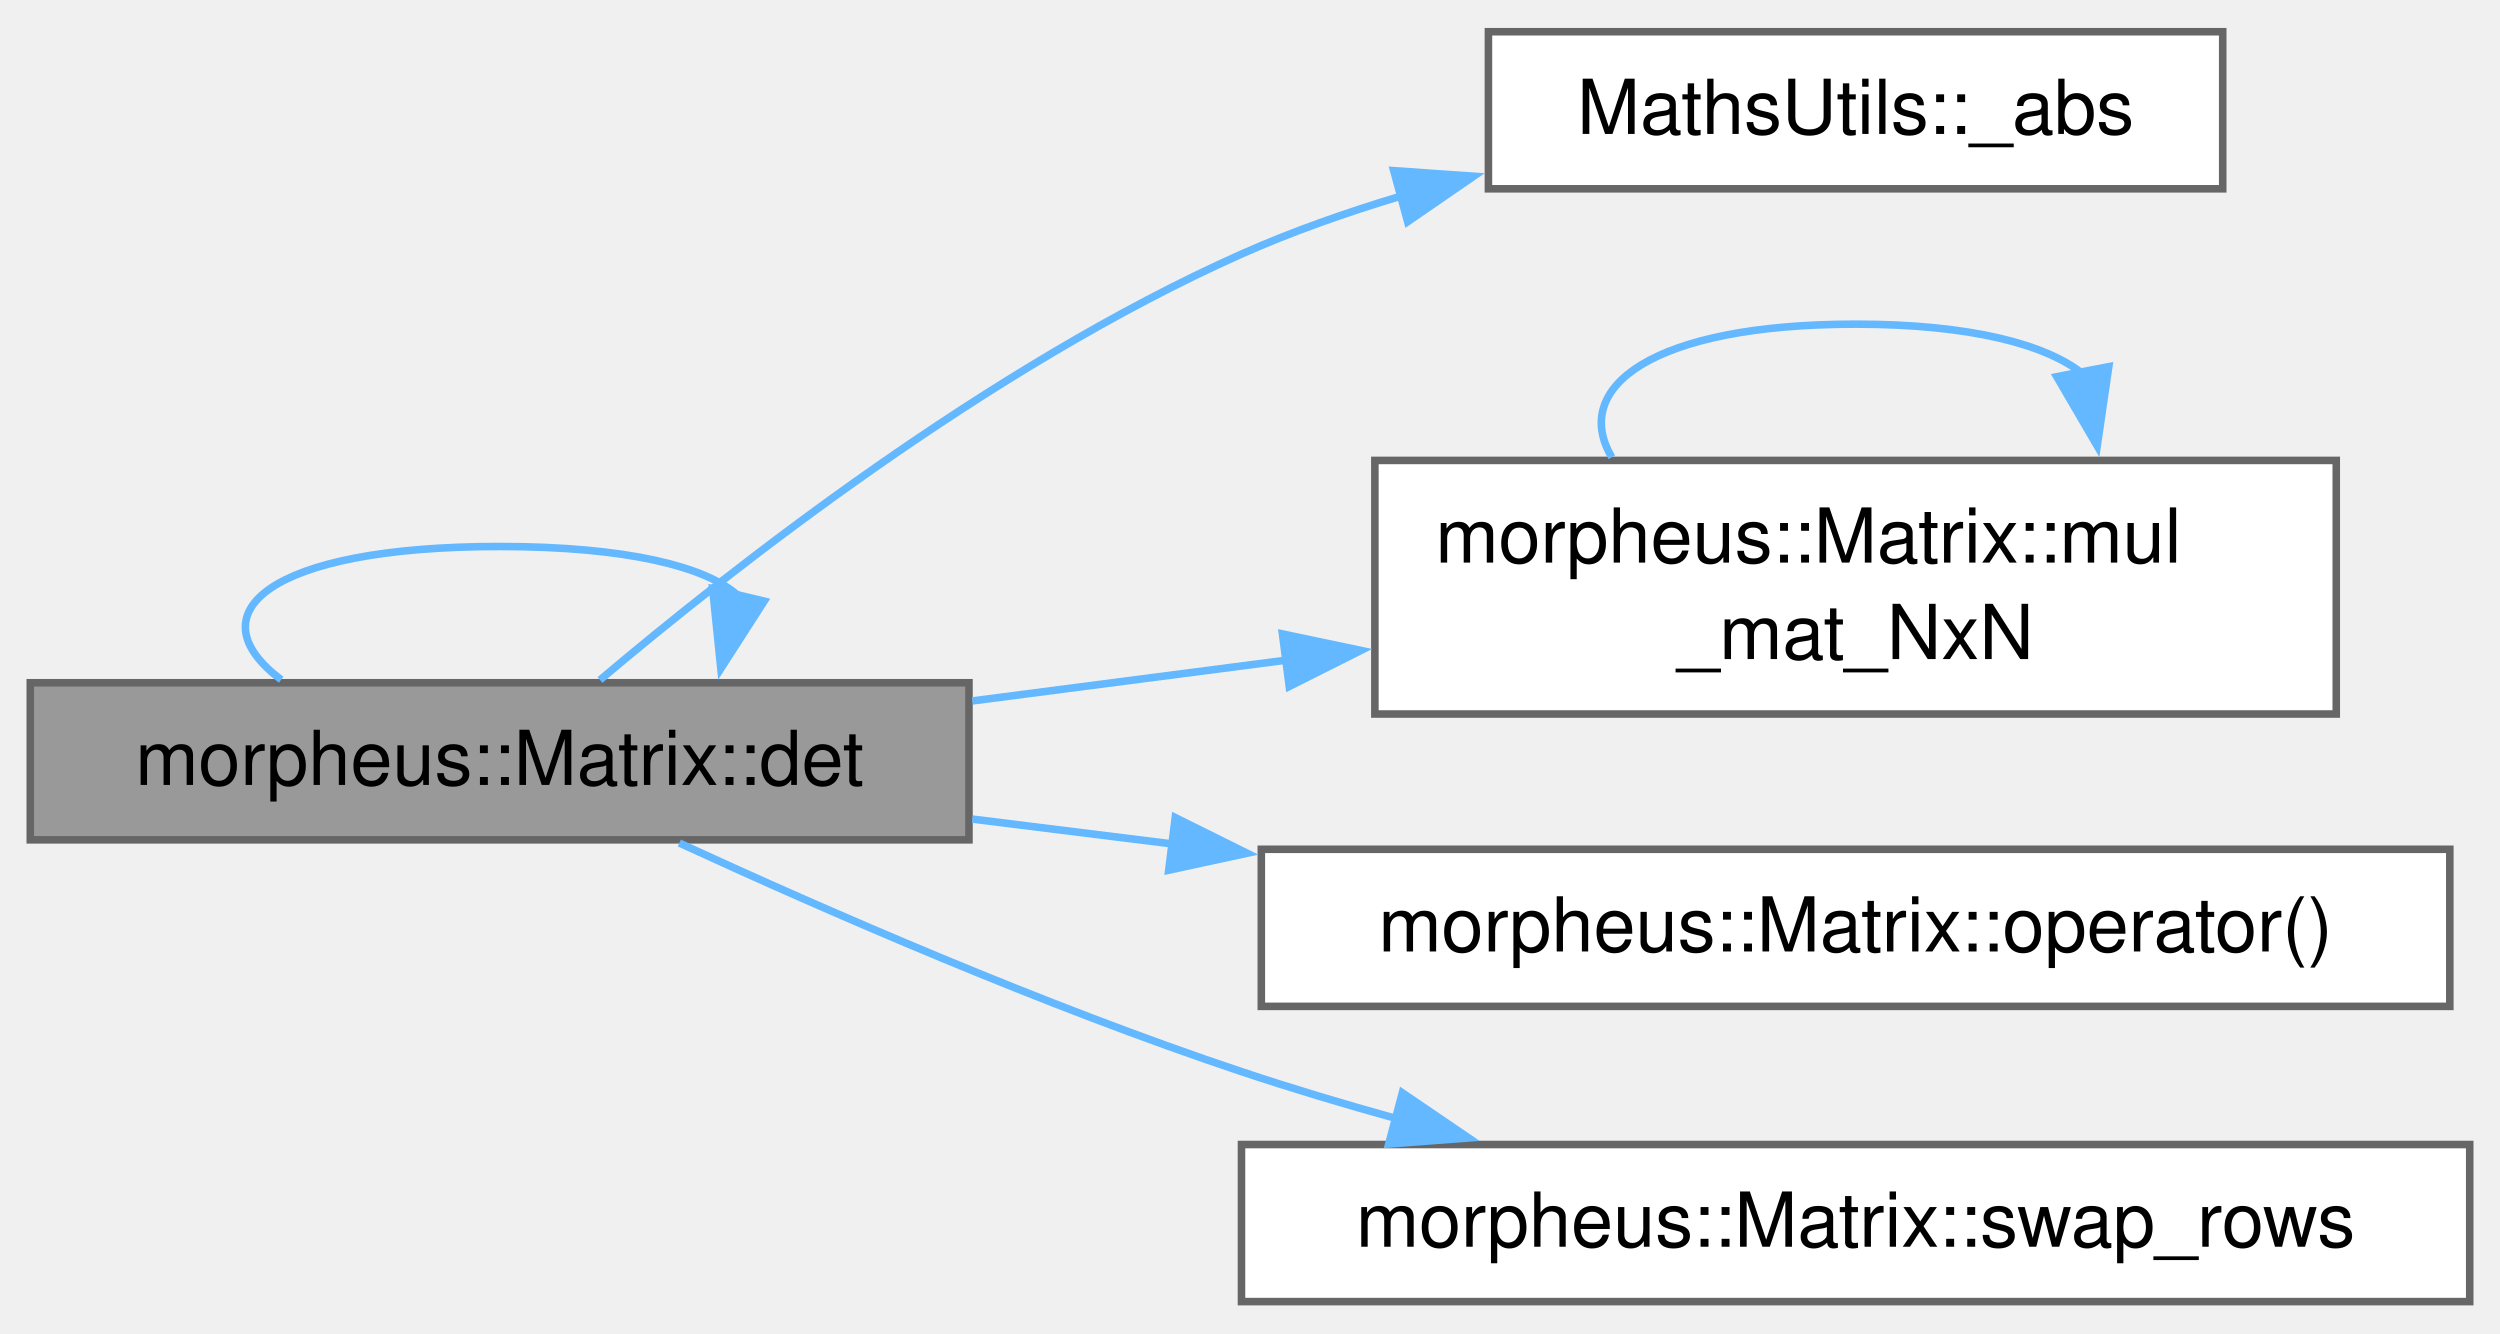
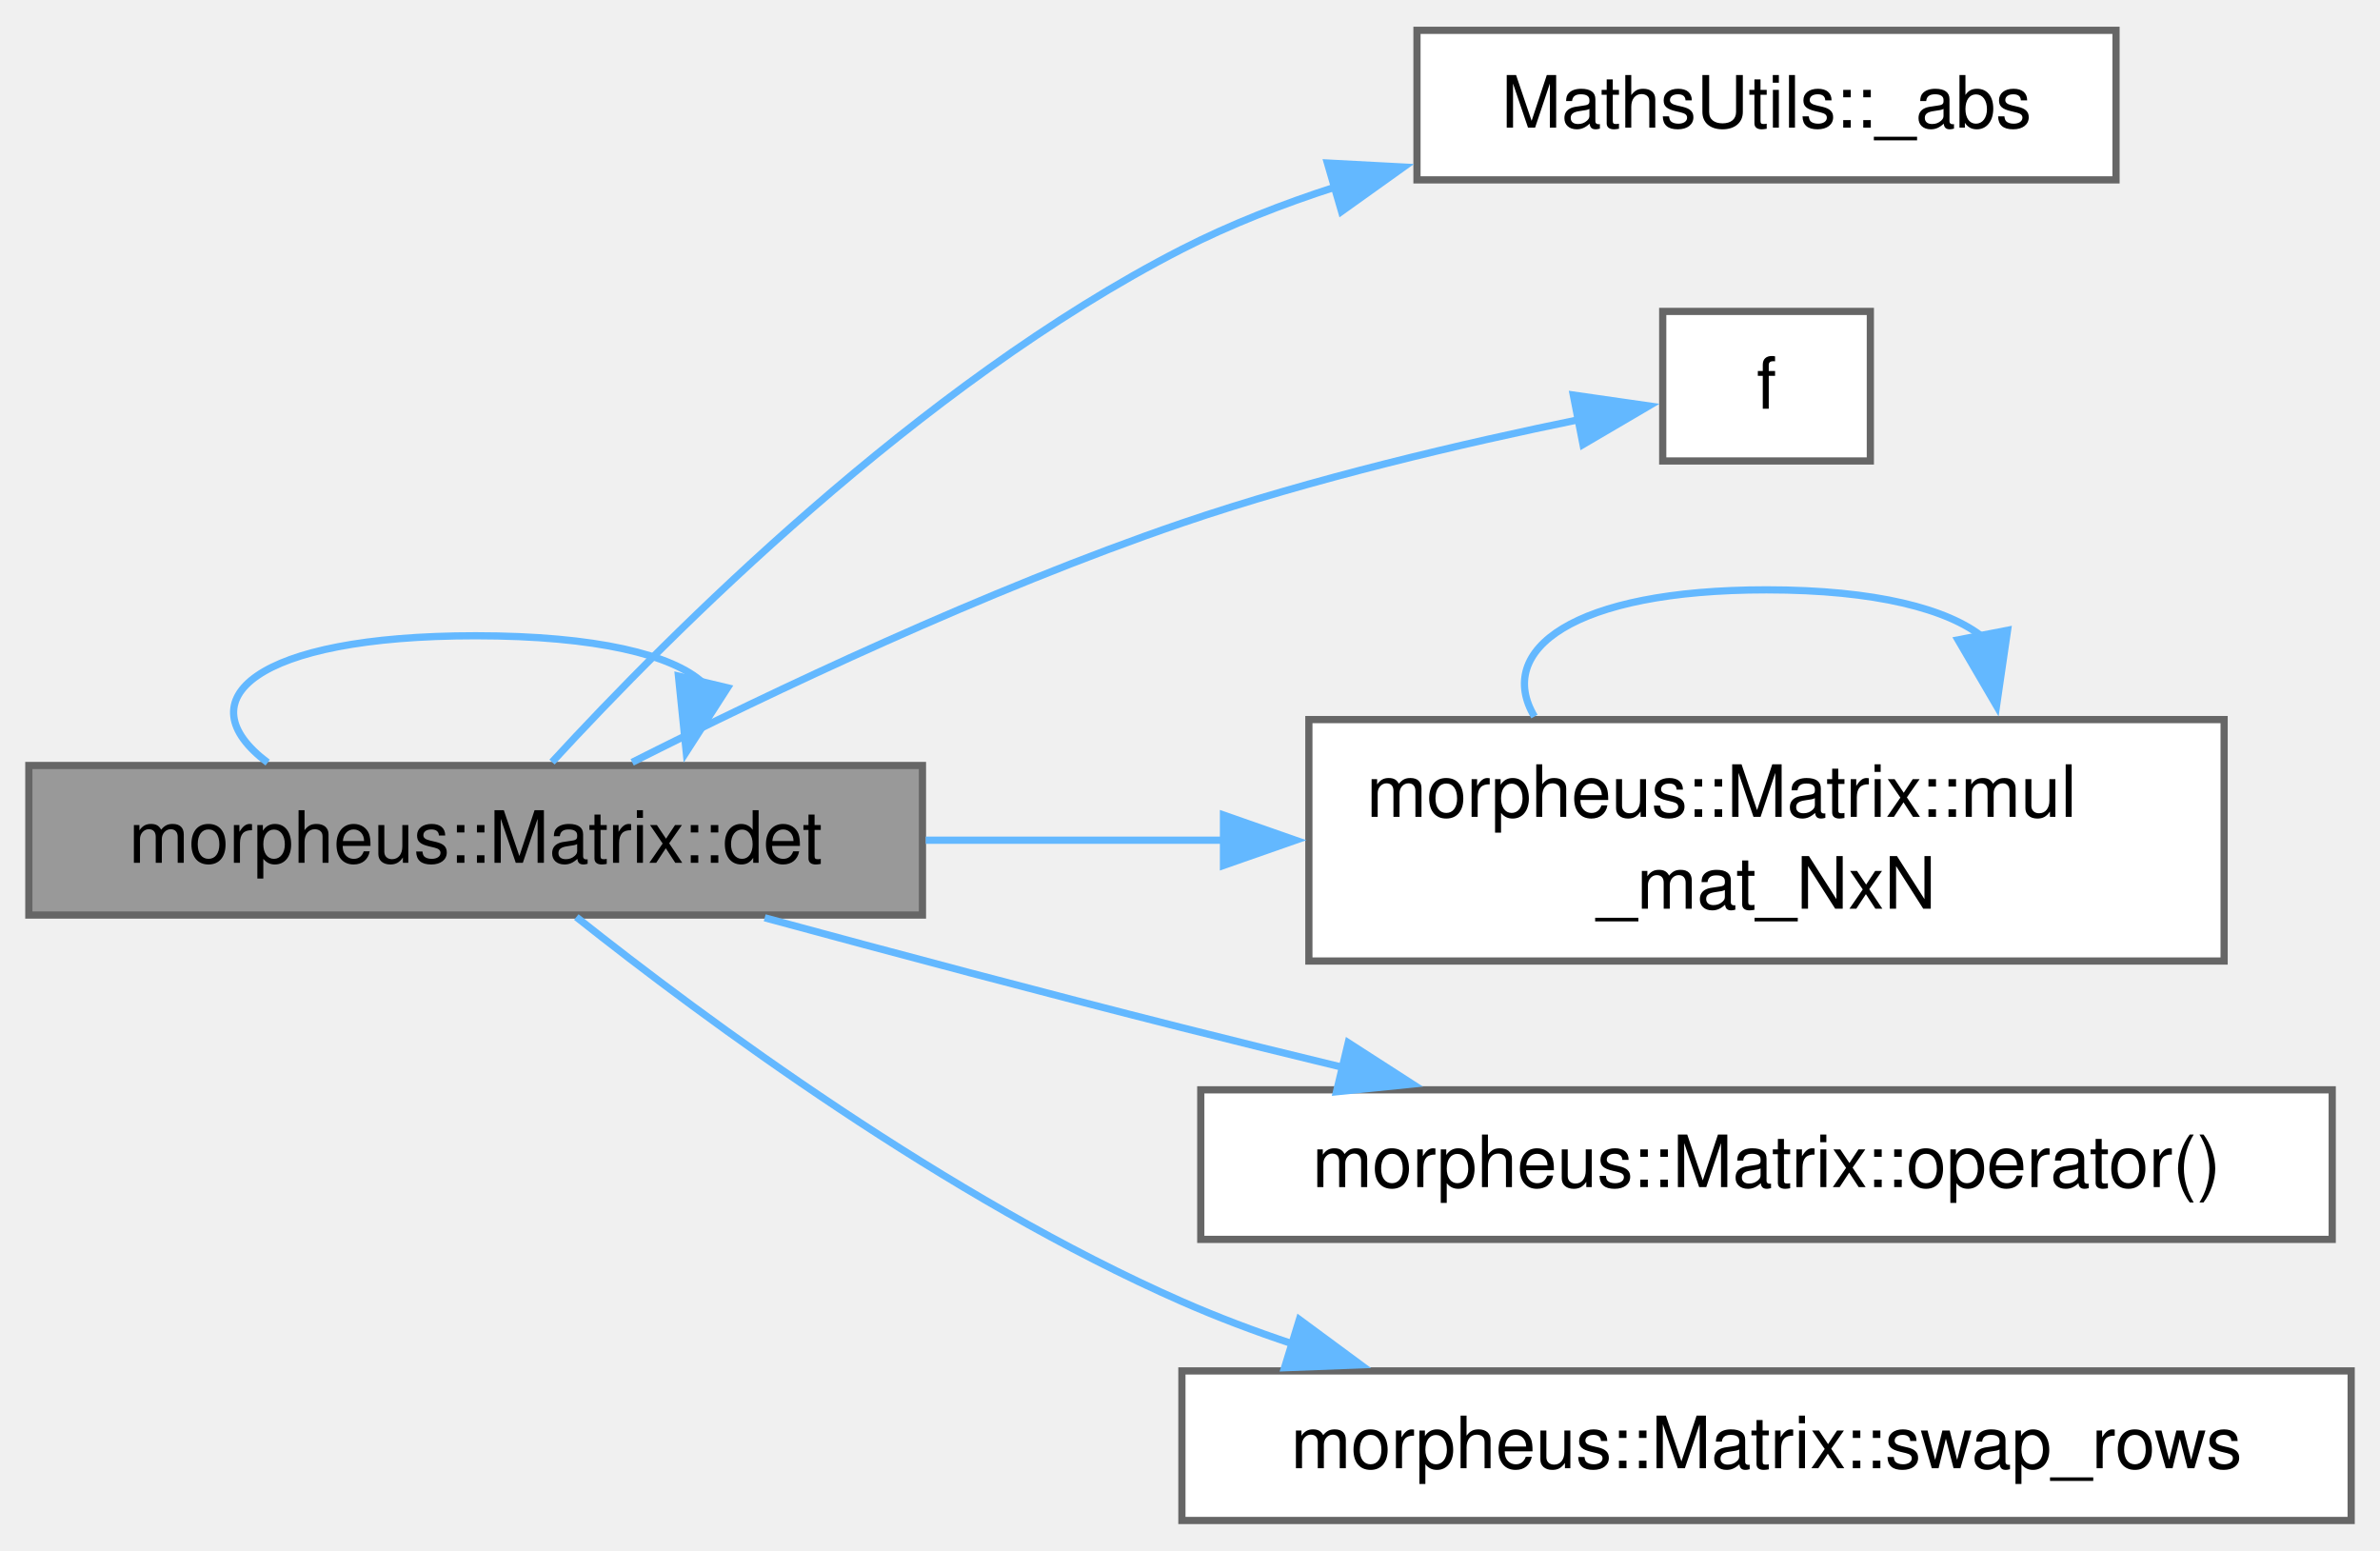
- <svg xmlns="http://www.w3.org/2000/svg" xmlns:xlink="http://www.w3.org/1999/xlink" width="330pt" height="176pt" viewBox="0.00 0.00 330.25 175.75">
-   <g id="graph0" class="graph" transform="scale(1 1) rotate(0) translate(4 171.75)">
+ <svg xmlns="http://www.w3.org/2000/svg" xmlns:xlink="http://www.w3.org/1999/xlink" width="330pt" height="215pt" viewBox="0.00 0.00 330.25 214.75">
+   <g id="graph0" class="graph" transform="scale(1 1) rotate(0) translate(4 210.75)">
    <g id="Node000001" class="node">
      <g id="a_Node000001">
        <a xlink:title="Compute the determinant using Gaussian elimination.">
-           <polygon fill="#999999" stroke="#666666" points="124,-81.75 0,-81.75 0,-61 124,-61 124,-81.75" />
-           <text text-anchor="middle" x="62" y="-68.25" font-family="Helvetica,sans-Serif" font-size="10.00">morpheus::Matrix::det</text>
+           <polygon fill="#999999" stroke="#666666" points="124,-104.75 0,-104.75 0,-84 124,-84 124,-104.75" />
+           <text text-anchor="middle" x="62" y="-91.25" font-family="Helvetica,sans-Serif" font-size="10.00">morpheus::Matrix::det</text>
        </a>
      </g>
    </g>
    <g id="edge2_Node000001_Node000001" class="edge">
      <g id="a_edge2_Node000001_Node000001">
        <a xlink:title=" ">
-           <path fill="none" stroke="#63b8ff" d="M33.14,-82.15C21.59,-90.81 31.21,-99.75 62,-99.75 78.84,-99.75 89.34,-97.08 93.52,-93.24" />
-           <polygon fill="#63b8ff" stroke="#63b8ff" points="96.95,-92.53 91.22,-83.62 90.14,-94.16 96.95,-92.53" />
+           <path fill="none" stroke="#63b8ff" d="M33.14,-105.15C21.59,-113.81 31.21,-122.75 62,-122.75 78.84,-122.75 89.34,-120.08 93.52,-116.24" />
+           <polygon fill="#63b8ff" stroke="#63b8ff" points="96.95,-115.53 91.22,-106.62 90.14,-117.16 96.95,-115.53" />
        </a>
      </g>
    </g>
    <g id="Node000002" class="node">
      <g id="a_Node000002">
        <a xlink:href="classMathsUtils.html#aef7c171225ec5072076aa1bc0182cc02" target="_top" xlink:title=" ">
-           <polygon fill="white" stroke="#666666" points="289.62,-167.75 192.62,-167.75 192.62,-147 289.62,-147 289.62,-167.75" />
-           <text text-anchor="middle" x="241.12" y="-154.25" font-family="Helvetica,sans-Serif" font-size="10.00">MathsUtils::_abs</text>
+           <polygon fill="white" stroke="#666666" points="289.62,-206.75 192.62,-206.75 192.62,-186 289.62,-186 289.62,-206.75" />
+           <text text-anchor="middle" x="241.12" y="-193.25" font-family="Helvetica,sans-Serif" font-size="10.00">MathsUtils::_abs</text>
        </a>
      </g>
    </g>
    <g id="edge1_Node000001_Node000002" class="edge">
      <g id="a_edge1_Node000001_Node000002">
        <a xlink:title=" ">
-           <path fill="none" stroke="#63b8ff" d="M75.26,-82.12C92.82,-96.96 126.72,-123.56 160,-138.38 166.68,-141.35 173.89,-143.89 181.14,-146.06" />
-           <polygon fill="#63b8ff" stroke="#63b8ff" points="180.11,-149.4 190.68,-148.66 181.95,-142.65 180.11,-149.4" />
+           <path fill="none" stroke="#63b8ff" d="M72.6,-105.22C88.83,-122.87 123.49,-157.68 160,-176.38 166.69,-179.8 174,-182.66 181.39,-185.04" />
+           <polygon fill="#63b8ff" stroke="#63b8ff" points="180.19,-188.34 190.77,-187.78 182.15,-181.62 180.19,-188.34" />
        </a>
      </g>
    </g>
    <g id="Node000003" class="node">
      <g id="a_Node000003">
+         <a xlink:href="test_8cpp.html#ac98b56079897338f0f7e64c44ef890cc" target="_top" xlink:title=" ">
+           <polygon fill="white" stroke="#666666" points="255.53,-167.75 226.72,-167.75 226.72,-147 255.53,-147 255.53,-167.75" />
+           <text text-anchor="middle" x="241.12" y="-154.25" font-family="Helvetica,sans-Serif" font-size="10.00">f</text>
+         </a>
+       </g>
+     </g>
+     <g id="edge3_Node000001_Node000003" class="edge">
+       <g id="a_edge3_Node000001_Node000003">
+         <a xlink:title=" ">
+           <path fill="none" stroke="#63b8ff" d="M83.72,-105.19C103.04,-114.93 132.88,-129.11 160,-138.38 178.11,-144.56 199.19,-149.48 215.18,-152.75" />
+           <polygon fill="#63b8ff" stroke="#63b8ff" points="214.31,-156.15 224.8,-154.64 215.66,-149.28 214.31,-156.15" />
+         </a>
+       </g>
+     </g>
+     <g id="Node000004" class="node">
+       <g id="a_Node000004">
        <a xlink:href="classmorpheus_1_1Matrix.html#ac23f5528f6fa1f5501c67e785d4cdf6d" target="_top" xlink:title="Specialized fast multiplication for fixed-size square matrices (supports N = 4, 8,...">
          <polygon fill="white" stroke="#666666" points="304.62,-111.12 177.62,-111.12 177.62,-77.62 304.62,-77.62 304.62,-111.12" />
          <text text-anchor="start" x="185.62" y="-97.62" font-family="Helvetica,sans-Serif" font-size="10.00">morpheus::Matrix::mul</text>
          <text text-anchor="middle" x="241.12" y="-84.88" font-family="Helvetica,sans-Serif" font-size="10.00">_mat_NxN</text>
        </a>
      </g>
    </g>
-     <g id="edge3_Node000001_Node000003" class="edge">
-       <g id="a_edge3_Node000001_Node000003">
+     <g id="edge4_Node000001_Node000004" class="edge">
+       <g id="a_edge4_Node000001_Node000004">
        <a xlink:title=" ">
-           <path fill="none" stroke="#63b8ff" d="M124.45,-79.35C137.93,-81.11 152.34,-82.98 166.26,-84.78" />
-           <polygon fill="#63b8ff" stroke="#63b8ff" points="165.41,-88.2 175.78,-86.02 166.31,-81.26 165.41,-88.2" />
+           <path fill="none" stroke="#63b8ff" d="M124.45,-94.38C137.8,-94.38 152.06,-94.38 165.84,-94.38" />
+           <polygon fill="#63b8ff" stroke="#63b8ff" points="165.77,-97.88 175.77,-94.38 165.77,-90.88 165.77,-97.88" />
        </a>
      </g>
    </g>
-     <g id="Node000004" class="node">
-       <g id="a_Node000004">
+     <g id="Node000005" class="node">
+       <g id="a_Node000005">
        <a xlink:href="classmorpheus_1_1Matrix.html#ad522ddc1c4cd3037496211d01275168a" target="_top" xlink:title="Element access (mutable)">
          <polygon fill="white" stroke="#666666" points="319.62,-59.75 162.62,-59.75 162.62,-39 319.62,-39 319.62,-59.75" />
          <text text-anchor="middle" x="241.12" y="-46.25" font-family="Helvetica,sans-Serif" font-size="10.00">morpheus::Matrix::operator()</text>
        </a>
      </g>
    </g>
-     <g id="edge5_Node000001_Node000004" class="edge">
-       <g id="a_edge5_Node000001_Node000004">
+     <g id="edge6_Node000001_Node000005" class="edge">
+       <g id="a_edge6_Node000001_Node000005">
        <a xlink:title=" ">
-           <path fill="none" stroke="#63b8ff" d="M124.45,-63.74C133.02,-62.68 141.97,-61.57 150.92,-60.45" />
-           <polygon fill="#63b8ff" stroke="#63b8ff" points="151.25,-63.94 160.74,-59.23 150.39,-56.99 151.25,-63.94" />
+           <path fill="none" stroke="#63b8ff" d="M102.11,-83.62C119.76,-78.83 140.9,-73.2 160,-68.38 167.26,-66.54 174.91,-64.66 182.48,-62.83" />
+           <polygon fill="#63b8ff" stroke="#63b8ff" points="183.08,-66.29 191.99,-60.55 181.45,-59.48 183.08,-66.29" />
        </a>
      </g>
    </g>
-     <g id="Node000005" class="node">
-       <g id="a_Node000005">
+     <g id="Node000006" class="node">
+       <g id="a_Node000006">
        <a xlink:href="classmorpheus_1_1Matrix.html#a8b2dfeb08ff63446f08da77d15daa345" target="_top" xlink:title="Swap two rows of the matrix.">
          <polygon fill="white" stroke="#666666" points="322.25,-20.75 160,-20.75 160,0 322.25,0 322.25,-20.75" />
          <text text-anchor="middle" x="241.12" y="-7.25" font-family="Helvetica,sans-Serif" font-size="10.00">morpheus::Matrix::swap_rows</text>
        </a>
      </g>
    </g>
-     <g id="edge6_Node000001_Node000005" class="edge">
-       <g id="a_edge6_Node000001_Node000005">
+     <g id="edge7_Node000001_Node000006" class="edge">
+       <g id="a_edge7_Node000001_Node000006">
        <a xlink:title=" ">
-           <path fill="none" stroke="#63b8ff" d="M85.74,-60.58C105.16,-51.64 133.99,-39.06 160,-30.38 166.6,-28.17 173.59,-26.08 180.56,-24.15" />
-           <polygon fill="#63b8ff" stroke="#63b8ff" points="181.25,-27.58 190.01,-21.62 179.45,-20.82 181.25,-27.58" />
+           <path fill="none" stroke="#63b8ff" d="M75.97,-83.72C93.83,-69.55 127.49,-44.66 160,-30.38 164.91,-28.22 170.1,-26.26 175.37,-24.5" />
+           <polygon fill="#63b8ff" stroke="#63b8ff" points="176.3,-27.88 184.82,-21.59 174.24,-21.19 176.3,-27.88" />
        </a>
      </g>
    </g>
-     <g id="edge4_Node000003_Node000003" class="edge">
-       <g id="a_edge4_Node000003_Node000003">
+     <g id="edge5_Node000004_Node000004" class="edge">
+       <g id="a_edge5_Node000004_Node000004">
        <a xlink:title=" ">
          <path fill="none" stroke="#63b8ff" d="M208.92,-111.54C203.45,-120.74 214.19,-129.12 241.12,-129.12 256.28,-129.12 266.3,-126.47 271.2,-122.51" />
          <polygon fill="#63b8ff" stroke="#63b8ff" points="274.57,-123.51 273.04,-113.03 267.7,-122.18 274.57,-123.51" />
        </a>
      </g>
    </g>
  </g>
</svg>
